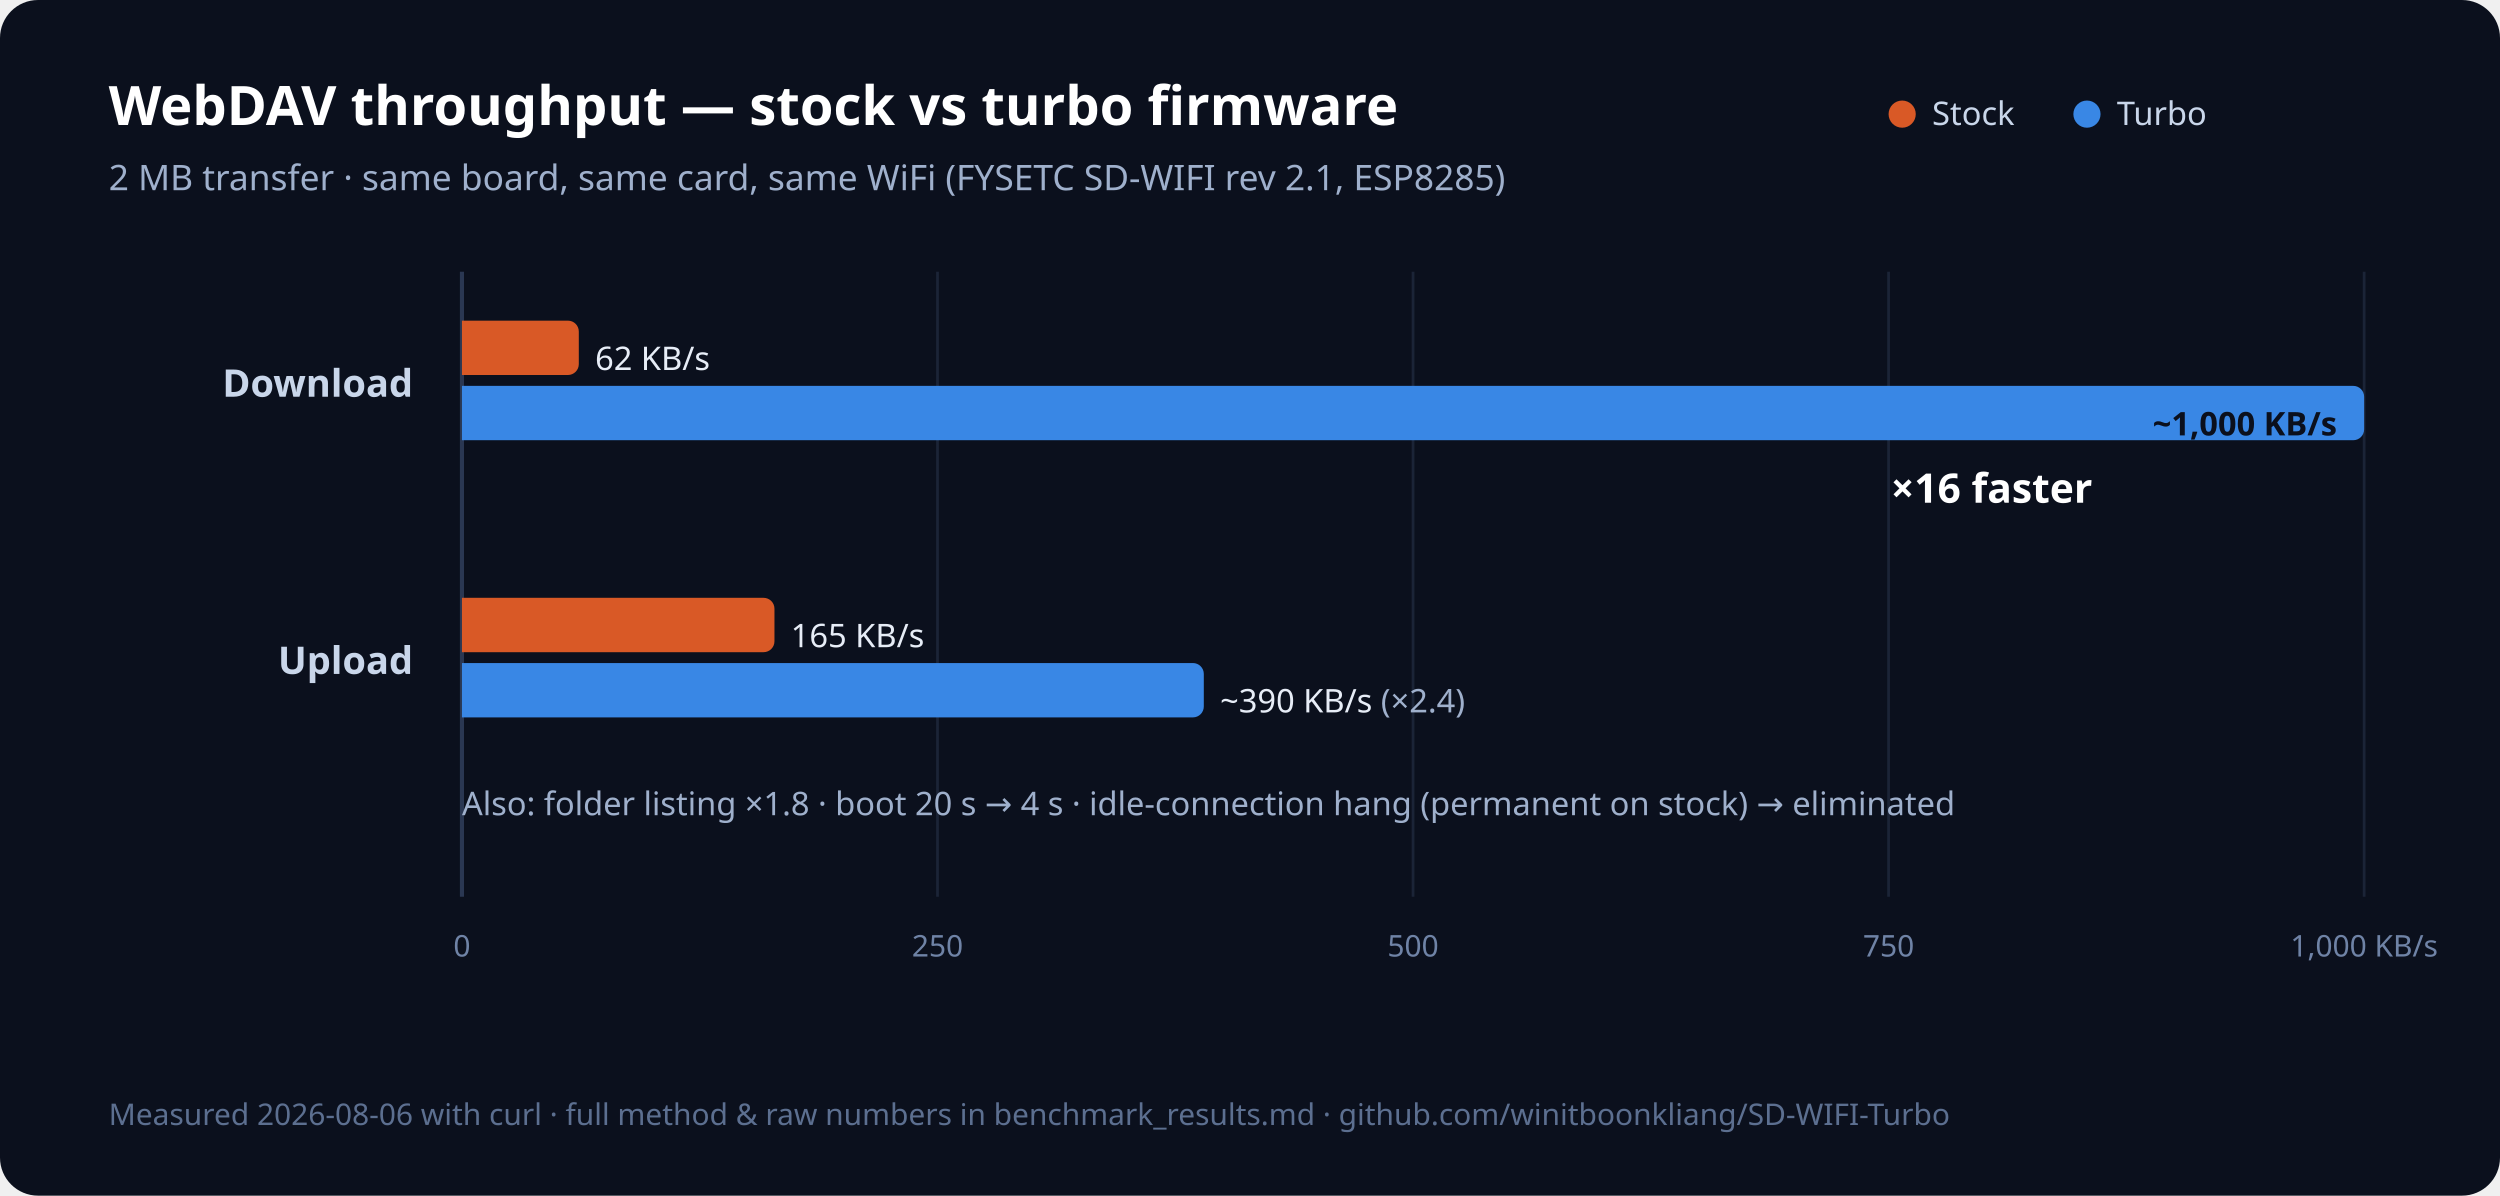
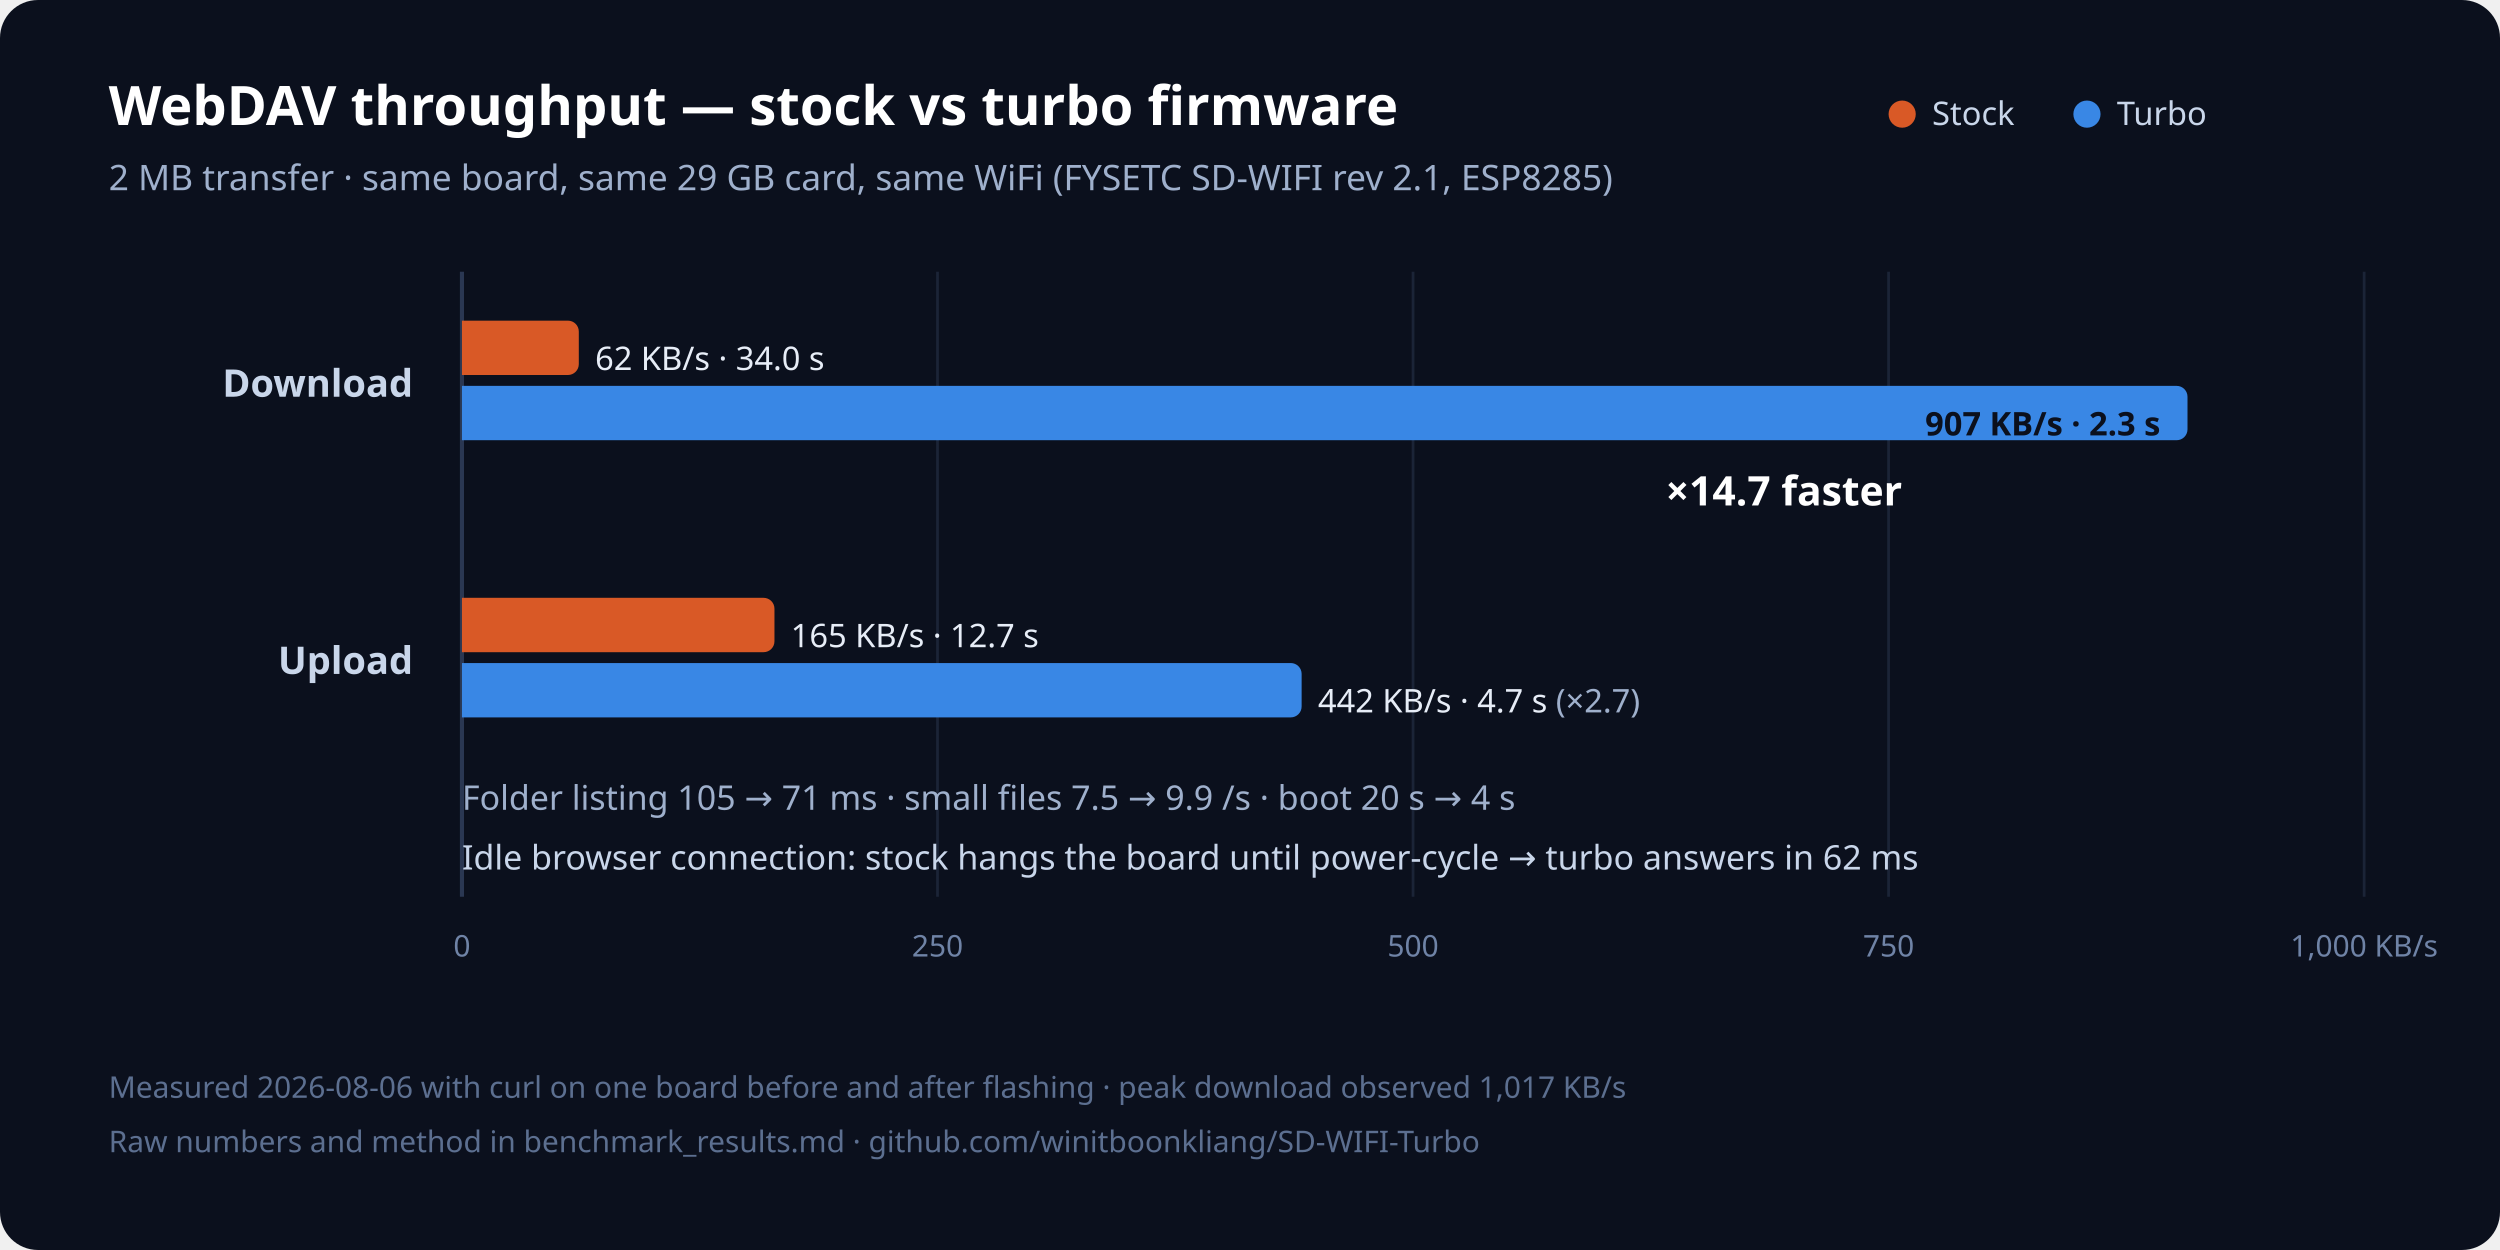
- <svg xmlns="http://www.w3.org/2000/svg" width="920" height="440" viewBox="0 0 920 440" font-family="Segoe UI, system-ui, sans-serif">
-   <rect width="920" height="440" rx="14" fill="#0b101d" />
+ <svg xmlns="http://www.w3.org/2000/svg" width="920" height="460" viewBox="0 0 920 460" font-family="Segoe UI, system-ui, sans-serif">
+   <rect width="920" height="460" rx="14" fill="#0b101d" />
  <text x="40" y="46" fill="#ffffff" font-size="20" font-weight="700">WebDAV throughput — stock vs turbo firmware</text>
-   <text x="40" y="70" fill="#9fb0cc" font-size="13">2 MB transfer · same board, same card, same WiFi (FYSETC SD-WIFI rev 2.1, ESP8285)</text>
+   <text x="40" y="70" fill="#9fb0cc" font-size="13">2 MB transfer · same board, same 29 GB card, same WiFi (FYSETC SD-WIFI rev 2.1, ESP8285)</text>
  <g font-size="12">
    <circle cx="700" cy="42" r="5" fill="#d95926" />
    <text x="711" y="46" fill="#c9d6ea">Stock</text>
    <circle cx="768" cy="42" r="5" fill="#3987e5" />
    <text x="779" y="46" fill="#c9d6ea">Turbo</text>
  </g>
  <g stroke="#1b2437" stroke-width="1">
    <line x1="345" y1="100" x2="345" y2="330" />
    <line x1="520" y1="100" x2="520" y2="330" />
    <line x1="695" y1="100" x2="695" y2="330" />
    <line x1="870" y1="100" x2="870" y2="330" />
  </g>
  <g fill="#6f83a6" font-size="11">
    <text x="170" y="352" text-anchor="middle">0</text>
    <text x="345" y="352" text-anchor="middle">250</text>
    <text x="520" y="352" text-anchor="middle">500</text>
    <text x="695" y="352" text-anchor="middle">750</text>
    <text x="870" y="352" text-anchor="middle">1,000 KB/s</text>
  </g>
  <line x1="170" y1="100" x2="170" y2="330" stroke="#2a3752" stroke-width="1.5" />
  <text x="152" y="146" fill="#c9d6ea" font-size="14" font-weight="600" text-anchor="end">Download</text>
  <path d="M170 118 h39 a4 4 0 0 1 4 4 v12 a4 4 0 0 1 -4 4 h-39 z" fill="#d95926" />
-   <text x="219" y="132" fill="#e7edf7" font-size="12" dominant-baseline="middle">62 KB/s</text>
-   <path d="M170 142 h696 a4 4 0 0 1 4 4 v12 a4 4 0 0 1 -4 4 h-696 z" fill="#3987e5" />
-   <text x="860" y="156" fill="#0b101d" font-size="12" font-weight="700" text-anchor="end" dominant-baseline="middle">~1,000 KB/s</text>
-   <text x="770" y="185" fill="#ffffff" font-size="15" font-weight="700" text-anchor="end">×16 faster</text>
+   <text x="219" y="132" fill="#e7edf7" font-size="12" dominant-baseline="middle">62 KB/s  ·  34.0 s</text>
+   <path d="M170 142 h631 a4 4 0 0 1 4 4 v12 a4 4 0 0 1 -4 4 h-631 z" fill="#3987e5" />
+   <text x="795" y="156" fill="#0b101d" font-size="12" font-weight="700" text-anchor="end" dominant-baseline="middle">907 KB/s · 2.3 s</text>
+   <text x="700" y="186" fill="#ffffff" font-size="15" font-weight="700" text-anchor="end">×14.7 faster</text>
  <text x="152" y="248" fill="#c9d6ea" font-size="14" font-weight="600" text-anchor="end">Upload</text>
  <path d="M170 220 h111 a4 4 0 0 1 4 4 v12 a4 4 0 0 1 -4 4 h-111 z" fill="#d95926" />
-   <text x="291" y="234" fill="#e7edf7" font-size="12" dominant-baseline="middle">165 KB/s</text>
-   <path d="M170 244 h269 a4 4 0 0 1 4 4 v12 a4 4 0 0 1 -4 4 h-269 z" fill="#3987e5" />
-   <text x="449" y="258" fill="#e7edf7" font-size="12" dominant-baseline="middle">~390 KB/s <tspan fill="#9fb0cc">(×2.4)</tspan>
+   <text x="291" y="234" fill="#e7edf7" font-size="12" dominant-baseline="middle">165 KB/s  ·  12.7 s</text>
+   <path d="M170 244 h305 a4 4 0 0 1 4 4 v12 a4 4 0 0 1 -4 4 h-305 z" fill="#3987e5" />
+   <text x="485" y="258" fill="#e7edf7" font-size="12" dominant-baseline="middle">442 KB/s · 4.7 s <tspan fill="#9fb0cc">(×2.7)</tspan>
  </text>
-   <g font-size="12" fill="#9fb0cc">
-     <text x="170" y="300">Also: folder listing ×1.8 · boot 20 s → 4 s · idle-connection hang (permanent on stock) → eliminated</text>
+   <g font-size="12.5" fill="#9fb0cc">
+     <text x="170" y="298">Folder listing 105 → 71 ms · small files 7.5 → 9.9 /s · boot 20 s → 4 s</text>
+     <text x="170" y="320" fill="#c9d6ea">Idle browser connection: stock hangs the board until power-cycle → turbo answers in 62 ms</text>
  </g>
-   <text x="40" y="414" fill="#5c6f90" font-size="11">Measured 2026-08-06 with curl · full method &amp; raw numbers in benchmark_results.md · github.com/winitboonkliang/SD-WIFI-Turbo</text>
+   <text x="40" y="404" fill="#5c6f90" font-size="11">Measured 2026-08-06 with curl on one board before and after flashing · peak download observed 1,017 KB/s</text>
+   <text x="40" y="424" fill="#5c6f90" font-size="11">Raw numbers and method in benchmark_results.md · github.com/winitboonkliang/SD-WIFI-Turbo</text>
</svg>
